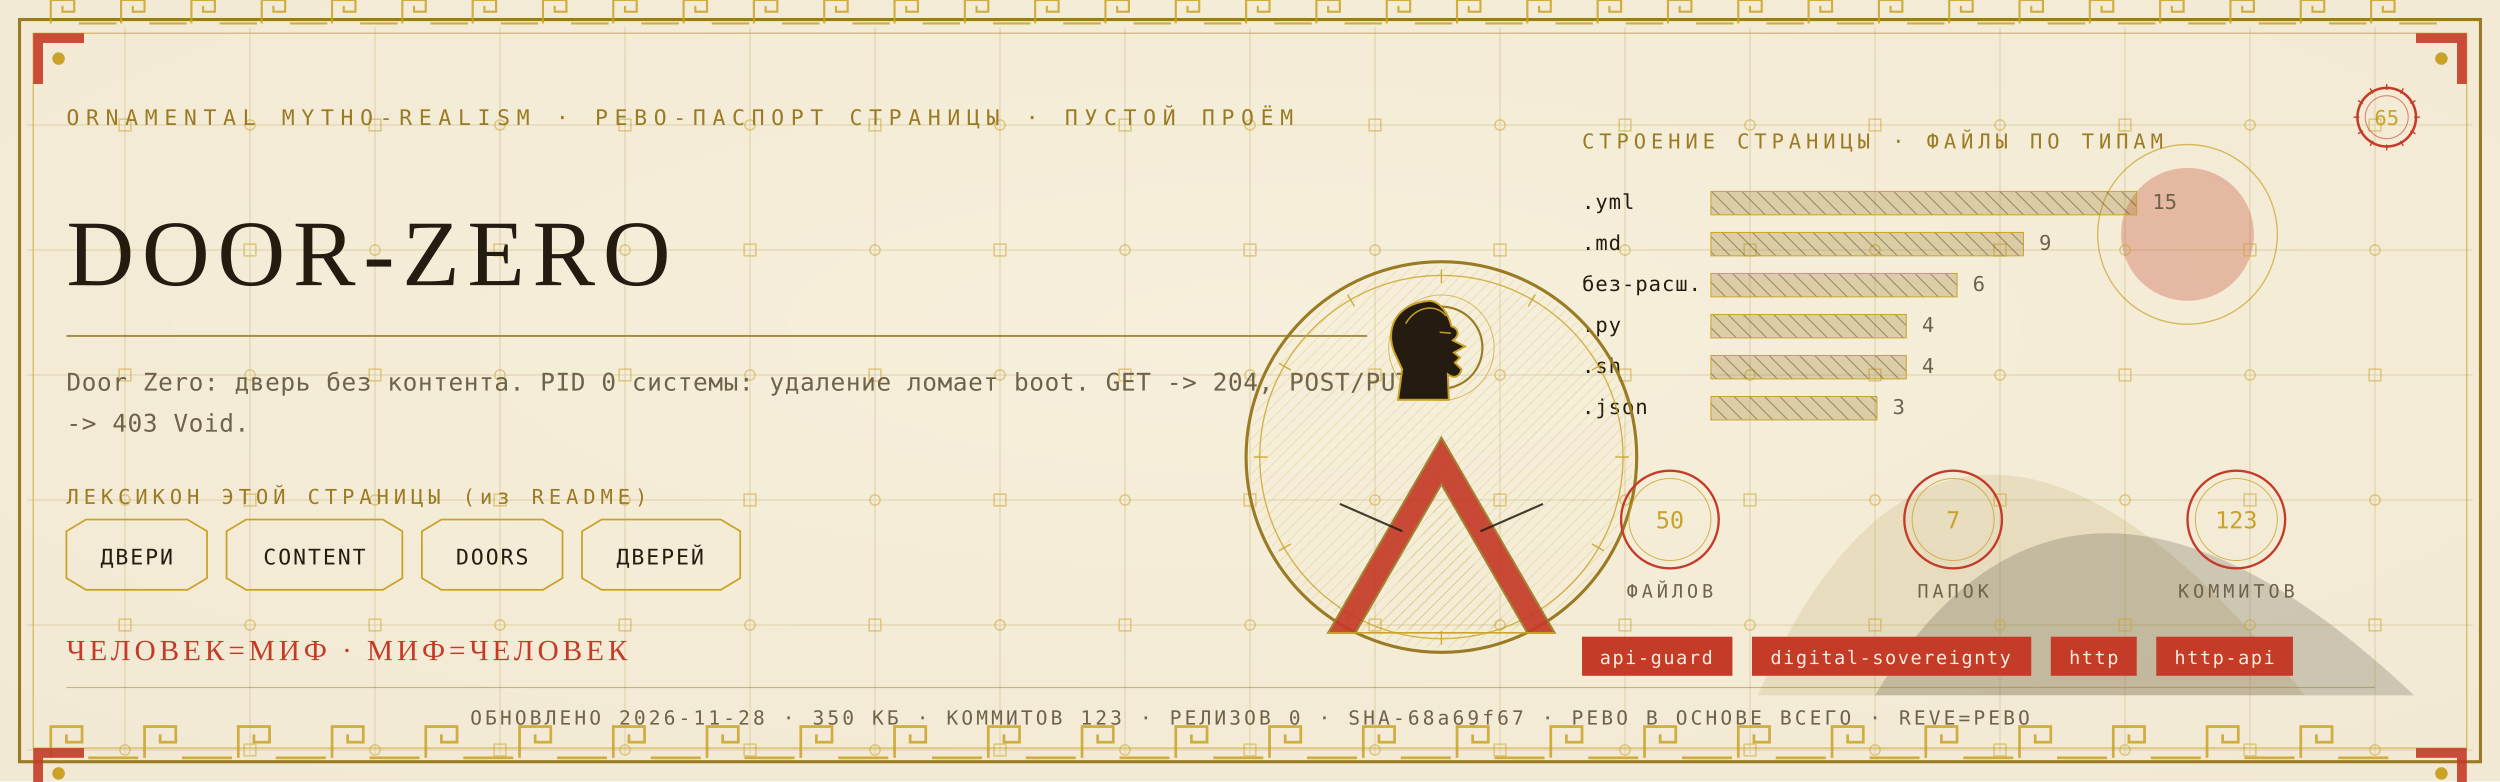
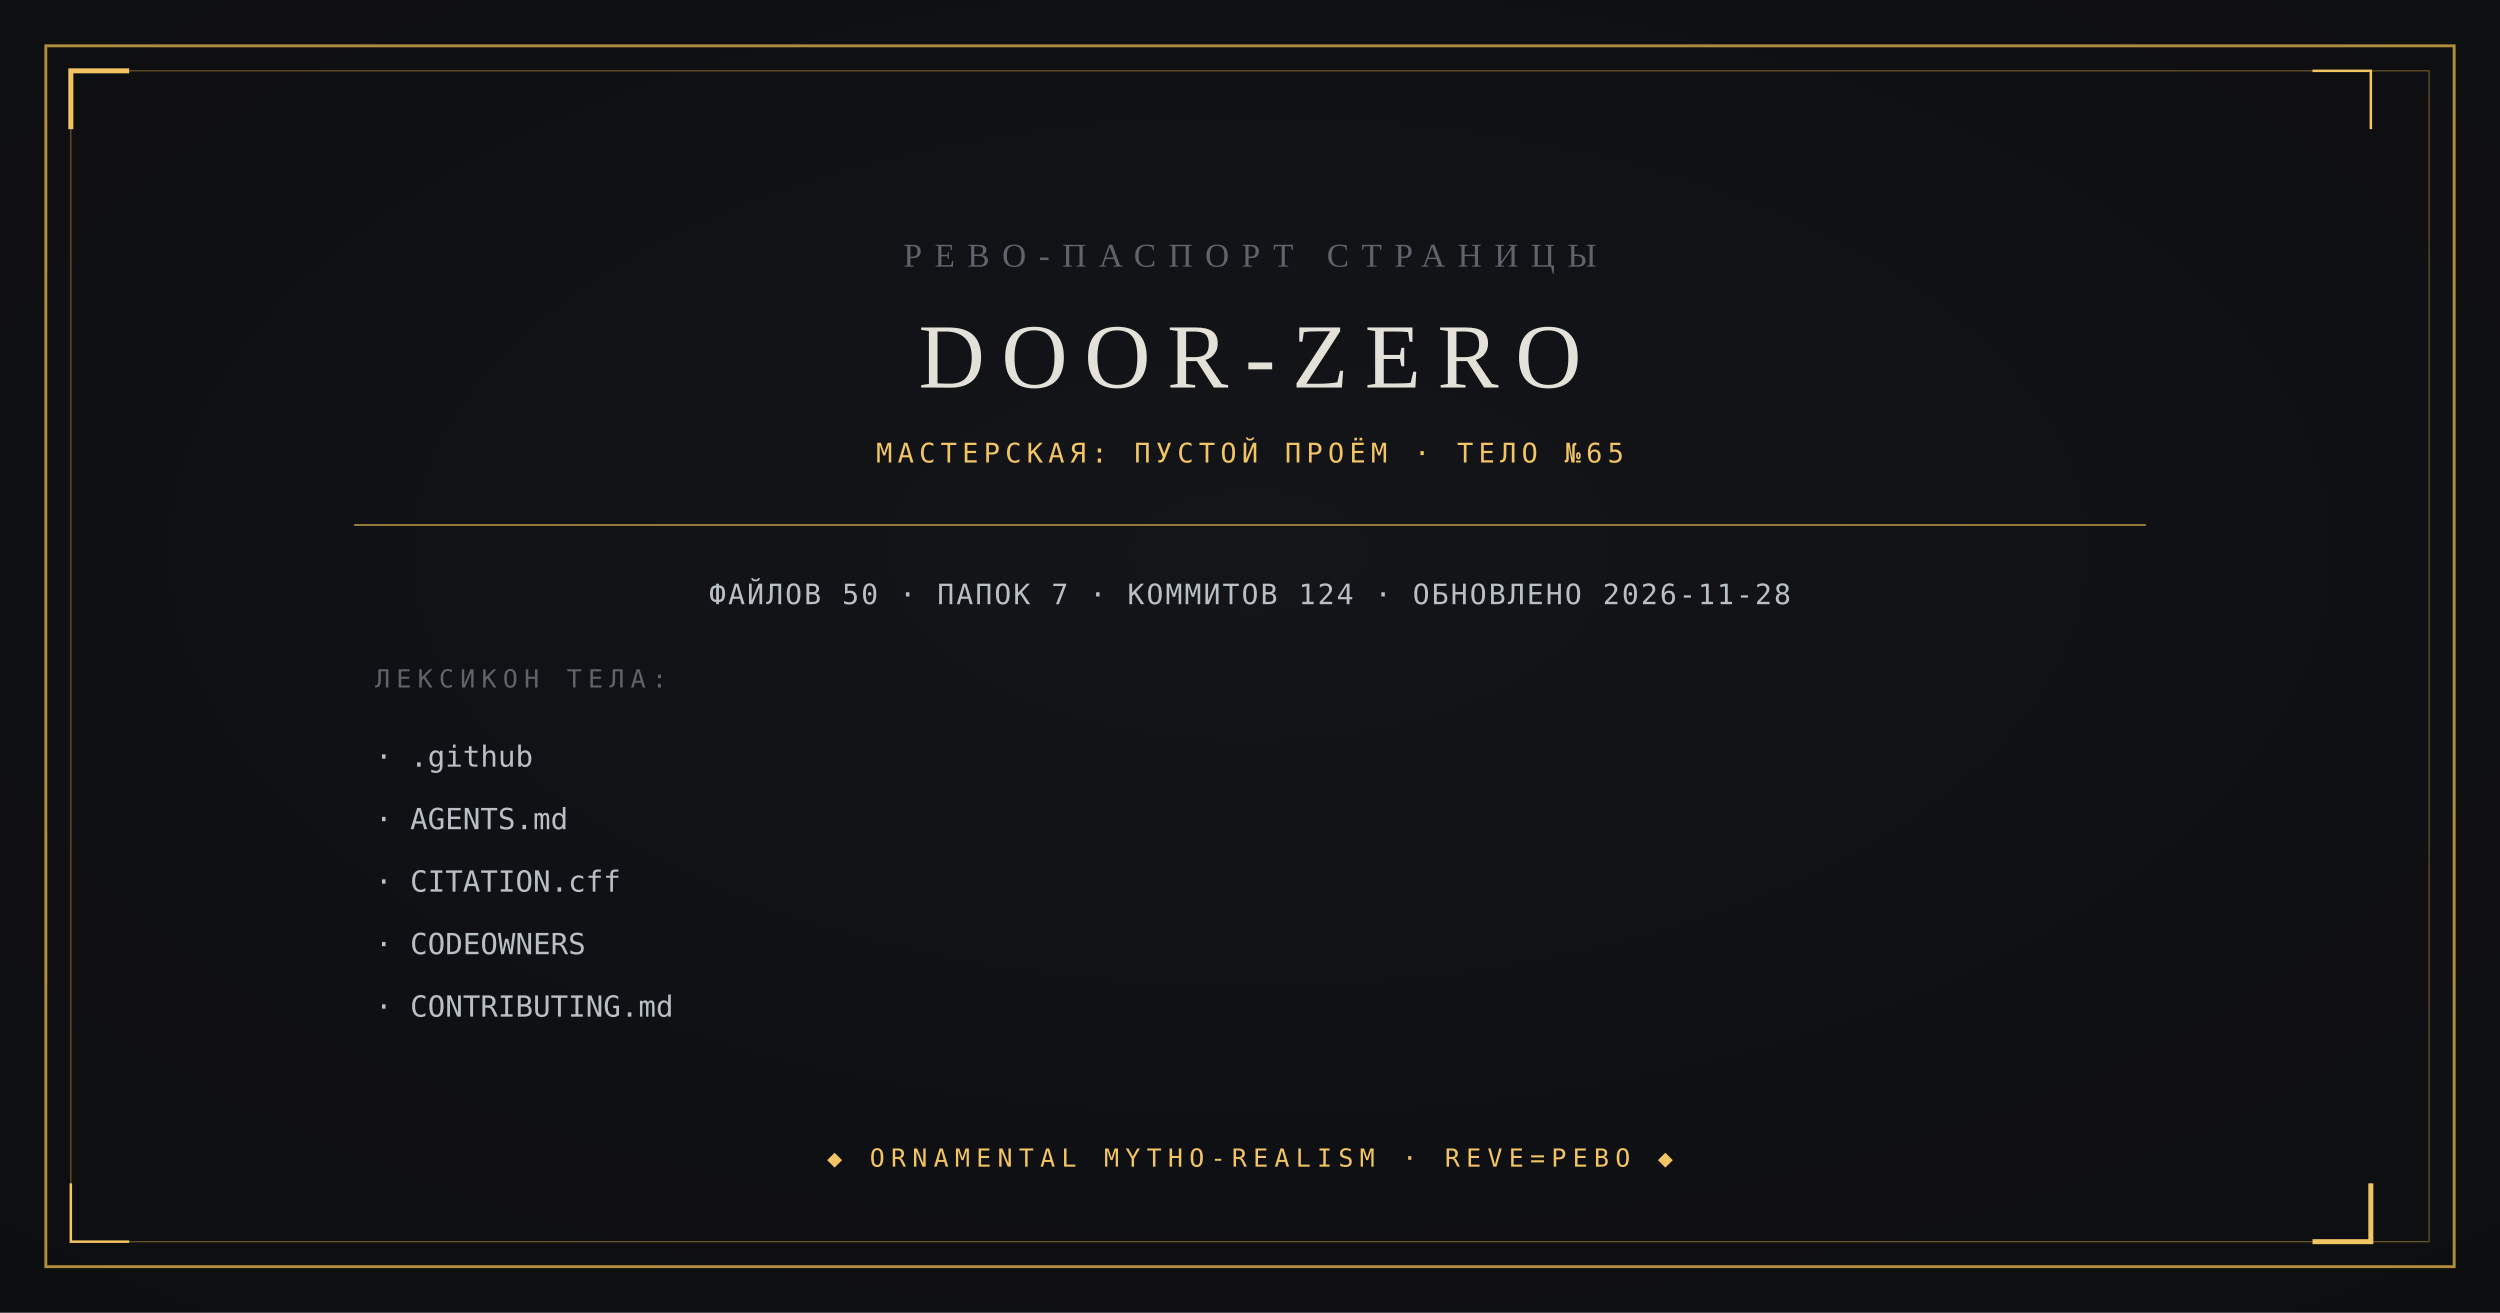
- <svg xmlns="http://www.w3.org/2000/svg" viewBox="0 0 1280 400" width="1280" height="400">
-   <defs>
-     <radialGradient id="rp65" cx="0.5" cy="0.42" r="1.1">
-       <stop offset="0" stop-color="#F6EFDC" />
-       <stop offset="1" stop-color="#EFE6CF" />
-     </radialGradient>
-     <pattern id="hatchm" width="4.2" height="4.2" patternUnits="userSpaceOnUse" patternTransform="rotate(45)">
-       <rect width="4.2" height="4.2" fill="none" />
-       <line x1="0" y1="0" x2="0" y2="4.2" stroke="#C9A227" stroke-width="0.5" />
-     </pattern>
-     <pattern id="hatchv" width="5.5" height="5.5" patternUnits="userSpaceOnUse" patternTransform="rotate(-45)">
-       <rect width="5.5" height="5.5" fill="none" />
-       <line x1="0" y1="0" x2="0" y2="5.5" stroke="#241C10" stroke-width="0.5" />
-     </pattern>
-   </defs>
-   <rect width="1280" height="400" fill="#EFE6CF" />
-   <rect width="1280" height="400" fill="url(#rp65)" opacity="0.94" />
-   <path d="M 900 356 Q 1000 130 1180 356 Z" fill="#9A7B23" opacity="0.14" />
-   <path d="M 960 356 Q 1060 190 1236 356 Z" fill="#241C10" opacity="0.18" />
-   <circle cx="1120" cy="120" r="34" fill="#C43B27" opacity="0.30" />
-   <circle cx="1120" cy="120" r="46" fill="none" stroke="#C9A227" stroke-width="0.7" opacity="0.7" />
-   <g stroke="#9A7B23" stroke-width="0.45" opacity="0.30">
-     <line x1="64" y1="14" x2="64" y2="386" />
-     <line x1="128" y1="14" x2="128" y2="386" />
-     <line x1="192" y1="14" x2="192" y2="386" />
-     <line x1="256" y1="14" x2="256" y2="386" />
-     <line x1="320" y1="14" x2="320" y2="386" />
-     <line x1="384" y1="14" x2="384" y2="386" />
-     <line x1="448" y1="14" x2="448" y2="386" />
-     <line x1="512" y1="14" x2="512" y2="386" />
-     <line x1="576" y1="14" x2="576" y2="386" />
-     <line x1="640" y1="14" x2="640" y2="386" />
-     <line x1="704" y1="14" x2="704" y2="386" />
-     <line x1="768" y1="14" x2="768" y2="386" />
-     <line x1="832" y1="14" x2="832" y2="386" />
-     <line x1="896" y1="14" x2="896" y2="386" />
-     <line x1="960" y1="14" x2="960" y2="386" />
-     <line x1="1024" y1="14" x2="1024" y2="386" />
-     <line x1="1088" y1="14" x2="1088" y2="386" />
-     <line x1="1152" y1="14" x2="1152" y2="386" />
-     <line x1="1216" y1="14" x2="1216" y2="386" />
-     <line x1="14" y1="64" x2="1266" y2="64" />
-     <line x1="14" y1="128" x2="1266" y2="128" />
-     <line x1="14" y1="192" x2="1266" y2="192" />
-     <line x1="14" y1="256" x2="1266" y2="256" />
-     <line x1="14" y1="320" x2="1266" y2="320" />
-     <line x1="14" y1="384" x2="1266" y2="384" />
-   </g>
-   <g fill="none" stroke="#C9A227" stroke-width="0.8" opacity="0.5">
-     <rect x="61" y="61" width="6" height="6" />
-     <circle cx="64" cy="128" r="2.6" />
-     <rect x="61" y="189" width="6" height="6" />
-     <circle cx="64" cy="256" r="2.6" />
-     <rect x="61" y="317" width="6" height="6" />
-     <circle cx="64" cy="384" r="2.6" />
-     <circle cx="128" cy="64" r="2.6" />
-     <rect x="125" y="125" width="6" height="6" />
-     <circle cx="128" cy="192" r="2.6" />
-     <rect x="125" y="253" width="6" height="6" />
-     <circle cx="128" cy="320" r="2.6" />
-     <rect x="125" y="381" width="6" height="6" />
-     <rect x="189" y="61" width="6" height="6" />
-     <circle cx="192" cy="128" r="2.6" />
-     <rect x="189" y="189" width="6" height="6" />
-     <circle cx="192" cy="256" r="2.6" />
-     <rect x="189" y="317" width="6" height="6" />
-     <circle cx="192" cy="384" r="2.6" />
-     <circle cx="256" cy="64" r="2.6" />
-     <rect x="253" y="125" width="6" height="6" />
-     <circle cx="256" cy="192" r="2.6" />
-     <rect x="253" y="253" width="6" height="6" />
-     <circle cx="256" cy="320" r="2.6" />
-     <rect x="253" y="381" width="6" height="6" />
-     <rect x="317" y="61" width="6" height="6" />
-     <circle cx="320" cy="128" r="2.6" />
-     <rect x="317" y="189" width="6" height="6" />
-     <circle cx="320" cy="256" r="2.6" />
-     <rect x="317" y="317" width="6" height="6" />
-     <circle cx="320" cy="384" r="2.6" />
-     <circle cx="384" cy="64" r="2.6" />
-     <rect x="381" y="125" width="6" height="6" />
-     <circle cx="384" cy="192" r="2.6" />
-     <rect x="381" y="253" width="6" height="6" />
-     <circle cx="384" cy="320" r="2.6" />
-     <rect x="381" y="381" width="6" height="6" />
-     <rect x="445" y="61" width="6" height="6" />
-     <circle cx="448" cy="128" r="2.6" />
-     <rect x="445" y="189" width="6" height="6" />
-     <circle cx="448" cy="256" r="2.6" />
-     <rect x="445" y="317" width="6" height="6" />
-     <circle cx="448" cy="384" r="2.6" />
-     <circle cx="512" cy="64" r="2.6" />
-     <rect x="509" y="125" width="6" height="6" />
-     <circle cx="512" cy="192" r="2.6" />
-     <rect x="509" y="253" width="6" height="6" />
-     <circle cx="512" cy="320" r="2.6" />
-     <rect x="509" y="381" width="6" height="6" />
-     <rect x="573" y="61" width="6" height="6" />
-     <circle cx="576" cy="128" r="2.6" />
-     <rect x="573" y="189" width="6" height="6" />
-     <circle cx="576" cy="256" r="2.6" />
-     <rect x="573" y="317" width="6" height="6" />
-     <circle cx="576" cy="384" r="2.6" />
-     <circle cx="640" cy="64" r="2.6" />
-     <rect x="637" y="125" width="6" height="6" />
-     <circle cx="640" cy="192" r="2.6" />
-     <rect x="637" y="253" width="6" height="6" />
-     <circle cx="640" cy="320" r="2.6" />
-     <rect x="637" y="381" width="6" height="6" />
-     <rect x="701" y="61" width="6" height="6" />
-     <circle cx="704" cy="128" r="2.6" />
-     <rect x="701" y="189" width="6" height="6" />
-     <circle cx="704" cy="256" r="2.6" />
-     <rect x="701" y="317" width="6" height="6" />
-     <circle cx="704" cy="384" r="2.6" />
-     <circle cx="768" cy="64" r="2.6" />
-     <rect x="765" y="125" width="6" height="6" />
-     <circle cx="768" cy="192" r="2.6" />
-     <rect x="765" y="253" width="6" height="6" />
-     <circle cx="768" cy="320" r="2.6" />
-     <rect x="765" y="381" width="6" height="6" />
-     <rect x="829" y="61" width="6" height="6" />
-     <circle cx="832" cy="128" r="2.6" />
-     <rect x="829" y="189" width="6" height="6" />
-     <circle cx="832" cy="256" r="2.6" />
-     <rect x="829" y="317" width="6" height="6" />
-     <circle cx="832" cy="384" r="2.6" />
-     <circle cx="896" cy="64" r="2.6" />
-     <rect x="893" y="125" width="6" height="6" />
-     <circle cx="896" cy="192" r="2.6" />
-     <rect x="893" y="253" width="6" height="6" />
-     <circle cx="896" cy="320" r="2.6" />
-     <rect x="893" y="381" width="6" height="6" />
-     <rect x="957" y="61" width="6" height="6" />
-     <circle cx="960" cy="128" r="2.6" />
-     <rect x="957" y="189" width="6" height="6" />
-     <circle cx="960" cy="256" r="2.6" />
-     <rect x="957" y="317" width="6" height="6" />
-     <circle cx="960" cy="384" r="2.6" />
-     <circle cx="1024" cy="64" r="2.6" />
-     <rect x="1021" y="125" width="6" height="6" />
-     <circle cx="1024" cy="192" r="2.6" />
-     <rect x="1021" y="253" width="6" height="6" />
-     <circle cx="1024" cy="320" r="2.6" />
-     <rect x="1021" y="381" width="6" height="6" />
-     <rect x="1085" y="61" width="6" height="6" />
-     <circle cx="1088" cy="128" r="2.6" />
-     <rect x="1085" y="189" width="6" height="6" />
-     <circle cx="1088" cy="256" r="2.6" />
-     <rect x="1085" y="317" width="6" height="6" />
-     <circle cx="1088" cy="384" r="2.6" />
-     <circle cx="1152" cy="64" r="2.6" />
-     <rect x="1149" y="125" width="6" height="6" />
-     <circle cx="1152" cy="192" r="2.6" />
-     <rect x="1149" y="253" width="6" height="6" />
-     <circle cx="1152" cy="320" r="2.6" />
-     <rect x="1149" y="381" width="6" height="6" />
-     <rect x="1213" y="61" width="6" height="6" />
-     <circle cx="1216" cy="128" r="2.6" />
-     <rect x="1213" y="189" width="6" height="6" />
-     <circle cx="1216" cy="256" r="2.6" />
-     <rect x="1213" y="317" width="6" height="6" />
-     <circle cx="1216" cy="384" r="2.6" />
-   </g>
-   <rect x="10" y="10" width="1260" height="380" fill="none" stroke="#9A7B23" stroke-width="1.6" />
-   <rect x="17" y="17" width="1246" height="366" fill="none" stroke="#C9A227" stroke-width="0.6" opacity="0.75" />
-   <g fill="none" stroke="#C9A227" stroke-width="1.4" opacity="0.85">
-     <path d="M 26 388 L 26 372 L 42 372 L 42 380.0 L 34.0 380.0 L 34.0 376.0" />
-     <line x1="45.2" y1="388" x2="70.8" y2="388" />
-     <path d="M 74 388 L 74 372 L 90 372 L 90 380.0 L 82.0 380.0 L 82.0 376.0" />
-     <line x1="93.2" y1="388" x2="118.8" y2="388" />
-     <path d="M 122 388 L 122 372 L 138 372 L 138 380.0 L 130.0 380.0 L 130.0 376.0" />
-     <line x1="141.2" y1="388" x2="166.8" y2="388" />
-     <path d="M 170 388 L 170 372 L 186 372 L 186 380.0 L 178.0 380.0 L 178.0 376.0" />
-     <line x1="189.2" y1="388" x2="214.8" y2="388" />
-     <path d="M 218 388 L 218 372 L 234 372 L 234 380.0 L 226.0 380.0 L 226.0 376.0" />
-     <line x1="237.2" y1="388" x2="262.8" y2="388" />
-     <path d="M 266 388 L 266 372 L 282 372 L 282 380.0 L 274.0 380.0 L 274.0 376.0" />
-     <line x1="285.2" y1="388" x2="310.8" y2="388" />
-     <path d="M 314 388 L 314 372 L 330 372 L 330 380.0 L 322.0 380.0 L 322.0 376.0" />
-     <line x1="333.2" y1="388" x2="358.8" y2="388" />
-     <path d="M 362 388 L 362 372 L 378 372 L 378 380.0 L 370.0 380.0 L 370.0 376.0" />
-     <line x1="381.2" y1="388" x2="406.8" y2="388" />
-     <path d="M 410 388 L 410 372 L 426 372 L 426 380.0 L 418.0 380.0 L 418.0 376.0" />
-     <line x1="429.2" y1="388" x2="454.8" y2="388" />
-     <path d="M 458 388 L 458 372 L 474 372 L 474 380.0 L 466.0 380.0 L 466.0 376.0" />
-     <line x1="477.2" y1="388" x2="502.8" y2="388" />
-     <path d="M 506 388 L 506 372 L 522 372 L 522 380.0 L 514.0 380.0 L 514.0 376.0" />
-     <line x1="525.2" y1="388" x2="550.8" y2="388" />
-     <path d="M 554 388 L 554 372 L 570 372 L 570 380.0 L 562.0 380.0 L 562.0 376.0" />
-     <line x1="573.2" y1="388" x2="598.8" y2="388" />
-     <path d="M 602 388 L 602 372 L 618 372 L 618 380.0 L 610.0 380.0 L 610.0 376.0" />
-     <line x1="621.2" y1="388" x2="646.8" y2="388" />
-     <path d="M 650 388 L 650 372 L 666 372 L 666 380.0 L 658.0 380.0 L 658.0 376.0" />
-     <line x1="669.2" y1="388" x2="694.8" y2="388" />
-     <path d="M 698 388 L 698 372 L 714 372 L 714 380.0 L 706.0 380.0 L 706.0 376.0" />
-     <line x1="717.2" y1="388" x2="742.8" y2="388" />
-     <path d="M 746 388 L 746 372 L 762 372 L 762 380.0 L 754.0 380.0 L 754.0 376.0" />
-     <line x1="765.2" y1="388" x2="790.8" y2="388" />
-     <path d="M 794 388 L 794 372 L 810 372 L 810 380.0 L 802.0 380.0 L 802.0 376.0" />
-     <line x1="813.2" y1="388" x2="838.8" y2="388" />
-     <path d="M 842 388 L 842 372 L 858 372 L 858 380.0 L 850.0 380.0 L 850.0 376.0" />
-     <line x1="861.2" y1="388" x2="886.8" y2="388" />
-     <path d="M 890 388 L 890 372 L 906 372 L 906 380.0 L 898.0 380.0 L 898.0 376.0" />
-     <line x1="909.2" y1="388" x2="934.8" y2="388" />
-     <path d="M 938 388 L 938 372 L 954 372 L 954 380.0 L 946.0 380.0 L 946.0 376.0" />
-     <line x1="957.2" y1="388" x2="982.8" y2="388" />
-     <path d="M 986 388 L 986 372 L 1002 372 L 1002 380.0 L 994.0 380.0 L 994.0 376.0" />
-     <line x1="1005.2" y1="388" x2="1030.8" y2="388" />
-     <path d="M 1034 388 L 1034 372 L 1050 372 L 1050 380.0 L 1042.0 380.0 L 1042.0 376.0" />
-     <line x1="1053.2" y1="388" x2="1078.8" y2="388" />
-     <path d="M 1082 388 L 1082 372 L 1098 372 L 1098 380.0 L 1090.0 380.0 L 1090.0 376.0" />
-     <line x1="1101.2" y1="388" x2="1126.8" y2="388" />
-     <path d="M 1130 388 L 1130 372 L 1146 372 L 1146 380.0 L 1138.0 380.0 L 1138.0 376.0" />
-     <line x1="1149.2" y1="388" x2="1174.8" y2="388" />
-     <path d="M 1178 388 L 1178 372 L 1194 372 L 1194 380.0 L 1186.0 380.0 L 1186.0 376.0" />
-     <line x1="1197.2" y1="388" x2="1222.8" y2="388" />
-   </g>
-   <g fill="none" stroke="#C9A227" stroke-width="1.1" opacity="0.85">
-     <path d="M 26 12 L 26 0 L 38 0 L 38 6.0 L 32.0 6.0 L 32.0 3.0" />
-     <line x1="40.4" y1="12" x2="59.6" y2="12" />
-     <path d="M 62 12 L 62 0 L 74 0 L 74 6.0 L 68.0 6.0 L 68.0 3.0" />
-     <line x1="76.4" y1="12" x2="95.6" y2="12" />
-     <path d="M 98 12 L 98 0 L 110 0 L 110 6.0 L 104.0 6.0 L 104.0 3.0" />
-     <line x1="112.4" y1="12" x2="131.6" y2="12" />
-     <path d="M 134 12 L 134 0 L 146 0 L 146 6.0 L 140.0 6.0 L 140.0 3.0" />
-     <line x1="148.4" y1="12" x2="167.6" y2="12" />
-     <path d="M 170 12 L 170 0 L 182 0 L 182 6.0 L 176.0 6.0 L 176.0 3.0" />
-     <line x1="184.4" y1="12" x2="203.6" y2="12" />
-     <path d="M 206 12 L 206 0 L 218 0 L 218 6.0 L 212.0 6.0 L 212.0 3.0" />
-     <line x1="220.4" y1="12" x2="239.6" y2="12" />
-     <path d="M 242 12 L 242 0 L 254 0 L 254 6.0 L 248.0 6.0 L 248.0 3.0" />
-     <line x1="256.4" y1="12" x2="275.6" y2="12" />
-     <path d="M 278 12 L 278 0 L 290 0 L 290 6.0 L 284.0 6.0 L 284.0 3.0" />
-     <line x1="292.4" y1="12" x2="311.6" y2="12" />
-     <path d="M 314 12 L 314 0 L 326 0 L 326 6.0 L 320.0 6.0 L 320.0 3.0" />
-     <line x1="328.4" y1="12" x2="347.6" y2="12" />
-     <path d="M 350 12 L 350 0 L 362 0 L 362 6.0 L 356.0 6.0 L 356.0 3.0" />
-     <line x1="364.4" y1="12" x2="383.6" y2="12" />
-     <path d="M 386 12 L 386 0 L 398 0 L 398 6.0 L 392.0 6.0 L 392.0 3.0" />
-     <line x1="400.4" y1="12" x2="419.6" y2="12" />
-     <path d="M 422 12 L 422 0 L 434 0 L 434 6.0 L 428.0 6.0 L 428.0 3.0" />
-     <line x1="436.4" y1="12" x2="455.6" y2="12" />
-     <path d="M 458 12 L 458 0 L 470 0 L 470 6.0 L 464.0 6.0 L 464.0 3.0" />
-     <line x1="472.4" y1="12" x2="491.6" y2="12" />
-     <path d="M 494 12 L 494 0 L 506 0 L 506 6.0 L 500.0 6.0 L 500.0 3.0" />
-     <line x1="508.4" y1="12" x2="527.6" y2="12" />
-     <path d="M 530 12 L 530 0 L 542 0 L 542 6.0 L 536.0 6.0 L 536.0 3.0" />
-     <line x1="544.4" y1="12" x2="563.6" y2="12" />
-     <path d="M 566 12 L 566 0 L 578 0 L 578 6.0 L 572.0 6.0 L 572.0 3.0" />
-     <line x1="580.4" y1="12" x2="599.6" y2="12" />
-     <path d="M 602 12 L 602 0 L 614 0 L 614 6.0 L 608.0 6.0 L 608.0 3.0" />
-     <line x1="616.4" y1="12" x2="635.6" y2="12" />
-     <path d="M 638 12 L 638 0 L 650 0 L 650 6.0 L 644.0 6.0 L 644.0 3.0" />
-     <line x1="652.4" y1="12" x2="671.6" y2="12" />
-     <path d="M 674 12 L 674 0 L 686 0 L 686 6.0 L 680.0 6.0 L 680.0 3.0" />
-     <line x1="688.4" y1="12" x2="707.6" y2="12" />
-     <path d="M 710 12 L 710 0 L 722 0 L 722 6.0 L 716.0 6.0 L 716.0 3.0" />
-     <line x1="724.4" y1="12" x2="743.6" y2="12" />
-     <path d="M 746 12 L 746 0 L 758 0 L 758 6.0 L 752.0 6.0 L 752.0 3.0" />
-     <line x1="760.4" y1="12" x2="779.6" y2="12" />
-     <path d="M 782 12 L 782 0 L 794 0 L 794 6.0 L 788.0 6.0 L 788.0 3.0" />
-     <line x1="796.4" y1="12" x2="815.6" y2="12" />
-     <path d="M 818 12 L 818 0 L 830 0 L 830 6.0 L 824.0 6.0 L 824.0 3.0" />
-     <line x1="832.4" y1="12" x2="851.6" y2="12" />
-     <path d="M 854 12 L 854 0 L 866 0 L 866 6.0 L 860.0 6.0 L 860.0 3.0" />
-     <line x1="868.4" y1="12" x2="887.6" y2="12" />
-     <path d="M 890 12 L 890 0 L 902 0 L 902 6.0 L 896.0 6.0 L 896.0 3.0" />
-     <line x1="904.4" y1="12" x2="923.6" y2="12" />
-     <path d="M 926 12 L 926 0 L 938 0 L 938 6.0 L 932.0 6.0 L 932.0 3.0" />
-     <line x1="940.4" y1="12" x2="959.6" y2="12" />
-     <path d="M 962 12 L 962 0 L 974 0 L 974 6.0 L 968.0 6.0 L 968.0 3.0" />
-     <line x1="976.4" y1="12" x2="995.6" y2="12" />
-     <path d="M 998 12 L 998 0 L 1010 0 L 1010 6.0 L 1004.0 6.0 L 1004.0 3.0" />
-     <line x1="1012.4" y1="12" x2="1031.6" y2="12" />
-     <path d="M 1034 12 L 1034 0 L 1046 0 L 1046 6.0 L 1040.0 6.0 L 1040.0 3.0" />
-     <line x1="1048.4" y1="12" x2="1067.6" y2="12" />
-     <path d="M 1070 12 L 1070 0 L 1082 0 L 1082 6.0 L 1076.0 6.0 L 1076.0 3.0" />
-     <line x1="1084.4" y1="12" x2="1103.6" y2="12" />
-     <path d="M 1106 12 L 1106 0 L 1118 0 L 1118 6.0 L 1112.0 6.0 L 1112.0 3.0" />
-     <line x1="1120.4" y1="12" x2="1139.6" y2="12" />
-     <path d="M 1142 12 L 1142 0 L 1154 0 L 1154 6.0 L 1148.0 6.0 L 1148.0 3.0" />
-     <line x1="1156.4" y1="12" x2="1175.6" y2="12" />
-     <path d="M 1178 12 L 1178 0 L 1190 0 L 1190 6.0 L 1184.0 6.0 L 1184.0 3.0" />
-     <line x1="1192.4" y1="12" x2="1211.6" y2="12" />
-     <path d="M 1214 12 L 1214 0 L 1226 0 L 1226 6.0 L 1220.0 6.0 L 1220.0 3.0" />
-     <line x1="1228.4" y1="12" x2="1247.6" y2="12" />
-   </g>
-   <g transform="translate(17,17) scale(1,1)">
-     <path d="M 0 0 L 26 0 L 26 5 L 5 5 L 5 26 L 0 26 Z" fill="#C43B27" opacity="0.9" />
-     <circle cx="13" cy="13" r="3.2" fill="#C9A227" />
-   </g>
-   <g transform="translate(1263,17) scale(-1,1)">
-     <path d="M 0 0 L 26 0 L 26 5 L 5 5 L 5 26 L 0 26 Z" fill="#C43B27" opacity="0.9" />
-     <circle cx="13" cy="13" r="3.2" fill="#C9A227" />
-   </g>
-   <g transform="translate(17,383) scale(1,1)">
-     <path d="M 0 0 L 26 0 L 26 5 L 5 5 L 5 26 L 0 26 Z" fill="#C43B27" opacity="0.9" />
-     <circle cx="13" cy="13" r="3.2" fill="#C9A227" />
-   </g>
-   <g transform="translate(1263,383) scale(-1,1)">
-     <path d="M 0 0 L 26 0 L 26 5 L 5 5 L 5 26 L 0 26 Z" fill="#C43B27" opacity="0.9" />
-     <circle cx="13" cy="13" r="3.2" fill="#C9A227" />
-   </g>
-   <text x="34" y="64" font-family="'Cascadia Mono', ui-monospace, Consolas, monospace" font-size="11" fill="#9A7B23" letter-spacing="3.4">ORNAMENTAL MYTHO-REALISM · РЕВО-ПАСПОРТ СТРАНИЦЫ · ПУСТОЙ ПРОЁМ</text>
-   <g transform="translate(1222,60)">
-     <circle r="15" fill="none" stroke="#C43B27" stroke-width="1.3" />
-     <circle r="11" fill="none" stroke="#C43B27" stroke-width="0.55" opacity="0.6" />
-     <text y="4" text-anchor="middle" font-family="'Cascadia Mono', ui-monospace, Consolas, monospace" font-size="10.5" fill="#C9A227">65</text>
-     <g stroke="#C43B27" stroke-width="0.7">
-       <line x1="0" y1="-17" x2="0" y2="-14" transform="rotate(0)" />
-       <line x1="0" y1="-17" x2="0" y2="-14" transform="rotate(30)" />
-       <line x1="0" y1="-17" x2="0" y2="-14" transform="rotate(60)" />
-       <line x1="0" y1="-17" x2="0" y2="-14" transform="rotate(90)" />
-       <line x1="0" y1="-17" x2="0" y2="-14" transform="rotate(120)" />
-       <line x1="0" y1="-17" x2="0" y2="-14" transform="rotate(150)" />
-       <line x1="0" y1="-17" x2="0" y2="-14" transform="rotate(180)" />
-       <line x1="0" y1="-17" x2="0" y2="-14" transform="rotate(210)" />
-       <line x1="0" y1="-17" x2="0" y2="-14" transform="rotate(240)" />
-       <line x1="0" y1="-17" x2="0" y2="-14" transform="rotate(270)" />
-       <line x1="0" y1="-17" x2="0" y2="-14" transform="rotate(300)" />
-       <line x1="0" y1="-17" x2="0" y2="-14" transform="rotate(330)" />
-     </g>
-   </g>
-   <text x="34" y="146" font-family="Georgia, 'Times New Roman', serif" font-size="48.0" fill="#241C10" letter-spacing="4">DOOR-ZERO</text>
-   <line x1="34" y1="172" x2="700" y2="172" stroke="#9A7B23" stroke-width="1" opacity="0.85" />
-   <text x="34" y="200" font-family="'Cascadia Mono', ui-monospace, Consolas, monospace" font-size="12.5" fill="#6E6249" letter-spacing="0.3">Door Zero: дверь без контента. PID 0 системы: удаление ломает boot. GET -&gt; 204, POST/PUT</text>
-   <text x="34" y="221" font-family="'Cascadia Mono', ui-monospace, Consolas, monospace" font-size="12.5" fill="#6E6249" letter-spacing="0.3">-&gt; 403 Void.</text>
-   <text x="34" y="258" font-family="'Cascadia Mono', ui-monospace, Consolas, monospace" font-size="10.5" fill="#9A7B23" letter-spacing="2.5">ЛЕКСИКОН ЭТОЙ СТРАНИЦЫ (из README)</text>
-   <path d="M 34 272 L 44 266 L 96 266 L 106 272 L 106 296 L 96 302 L 44 302 L 34 296 Z" fill="none" stroke="#C9A227" stroke-width="0.9" />
-   <text x="70" y="289" text-anchor="middle" font-family="'Cascadia Mono', ui-monospace, Consolas, monospace" font-size="11" fill="#241C10" letter-spacing="1">ДВЕРИ</text>
-   <path d="M 116 272 L 126 266 L 196 266 L 206 272 L 206 296 L 196 302 L 126 302 L 116 296 Z" fill="none" stroke="#C9A227" stroke-width="0.9" />
-   <text x="161" y="289" text-anchor="middle" font-family="'Cascadia Mono', ui-monospace, Consolas, monospace" font-size="11" fill="#241C10" letter-spacing="1">CONTENT</text>
-   <path d="M 216 272 L 226 266 L 278 266 L 288 272 L 288 296 L 278 302 L 226 302 L 216 296 Z" fill="none" stroke="#C9A227" stroke-width="0.9" />
-   <text x="252" y="289" text-anchor="middle" font-family="'Cascadia Mono', ui-monospace, Consolas, monospace" font-size="11" fill="#241C10" letter-spacing="1">DOORS</text>
-   <path d="M 298 272 L 308 266 L 369 266 L 379 272 L 379 296 L 369 302 L 308 302 L 298 296 Z" fill="none" stroke="#C9A227" stroke-width="0.9" />
-   <text x="338" y="289" text-anchor="middle" font-family="'Cascadia Mono', ui-monospace, Consolas, monospace" font-size="11" fill="#241C10" letter-spacing="1">ДВЕРЕЙ</text>
-   <text x="810" y="76" font-family="'Cascadia Mono', ui-monospace, Consolas, monospace" font-size="10.5" fill="#9A7B23" letter-spacing="2.5">СТРОЕНИЕ СТРАНИЦЫ · ФАЙЛЫ ПО ТИПАМ</text>
-   <text x="810" y="107" font-family="'Cascadia Mono', ui-monospace, Consolas, monospace" font-size="10.5" fill="#241C10" letter-spacing="0.5">.yml</text>
-   <rect x="876" y="98" width="218" height="12" fill="url(#hatchv)" opacity="0.9" />
-   <rect x="876" y="98" width="218" height="12" fill="#9A7B23" opacity="0.28" />
-   <rect x="876" y="98" width="218" height="12" fill="none" stroke="#C9A227" stroke-width="0.5" />
-   <text x="1102" y="107" font-family="'Cascadia Mono', ui-monospace, Consolas, monospace" font-size="10.5" fill="#6E6249">15</text>
-   <text x="810" y="128" font-family="'Cascadia Mono', ui-monospace, Consolas, monospace" font-size="10.5" fill="#241C10" letter-spacing="0.5">.md</text>
-   <rect x="876" y="119" width="160" height="12" fill="url(#hatchv)" opacity="0.9" />
-   <rect x="876" y="119" width="160" height="12" fill="#9A7B23" opacity="0.28" />
-   <rect x="876" y="119" width="160" height="12" fill="none" stroke="#C9A227" stroke-width="0.5" />
-   <text x="1044" y="128" font-family="'Cascadia Mono', ui-monospace, Consolas, monospace" font-size="10.5" fill="#6E6249">9</text>
-   <text x="810" y="149" font-family="'Cascadia Mono', ui-monospace, Consolas, monospace" font-size="10.5" fill="#241C10" letter-spacing="0.5">без-расш.</text>
-   <rect x="876" y="140" width="126" height="12" fill="url(#hatchv)" opacity="0.9" />
-   <rect x="876" y="140" width="126" height="12" fill="#9A7B23" opacity="0.28" />
-   <rect x="876" y="140" width="126" height="12" fill="none" stroke="#C9A227" stroke-width="0.5" />
-   <text x="1010" y="149" font-family="'Cascadia Mono', ui-monospace, Consolas, monospace" font-size="10.5" fill="#6E6249">6</text>
-   <text x="810" y="170" font-family="'Cascadia Mono', ui-monospace, Consolas, monospace" font-size="10.5" fill="#241C10" letter-spacing="0.5">.py</text>
-   <rect x="876" y="161" width="100" height="12" fill="url(#hatchv)" opacity="0.9" />
-   <rect x="876" y="161" width="100" height="12" fill="#9A7B23" opacity="0.28" />
-   <rect x="876" y="161" width="100" height="12" fill="none" stroke="#C9A227" stroke-width="0.5" />
-   <text x="984" y="170" font-family="'Cascadia Mono', ui-monospace, Consolas, monospace" font-size="10.5" fill="#6E6249">4</text>
-   <text x="810" y="191" font-family="'Cascadia Mono', ui-monospace, Consolas, monospace" font-size="10.5" fill="#241C10" letter-spacing="0.5">.sh</text>
-   <rect x="876" y="182" width="100" height="12" fill="url(#hatchv)" opacity="0.9" />
-   <rect x="876" y="182" width="100" height="12" fill="#9A7B23" opacity="0.28" />
-   <rect x="876" y="182" width="100" height="12" fill="none" stroke="#C9A227" stroke-width="0.5" />
-   <text x="984" y="191" font-family="'Cascadia Mono', ui-monospace, Consolas, monospace" font-size="10.5" fill="#6E6249">4</text>
-   <text x="810" y="212" font-family="'Cascadia Mono', ui-monospace, Consolas, monospace" font-size="10.5" fill="#241C10" letter-spacing="0.5">.json</text>
-   <rect x="876" y="203" width="85" height="12" fill="url(#hatchv)" opacity="0.9" />
-   <rect x="876" y="203" width="85" height="12" fill="#9A7B23" opacity="0.28" />
-   <rect x="876" y="203" width="85" height="12" fill="none" stroke="#C9A227" stroke-width="0.5" />
-   <text x="969" y="212" font-family="'Cascadia Mono', ui-monospace, Consolas, monospace" font-size="10.5" fill="#6E6249">3</text>
-   <g transform="translate(738,234)">
-     <circle r="100" fill="none" stroke="#9A7B23" stroke-width="1.6" />
-     <circle r="93" fill="none" stroke="#C9A227" stroke-width="0.7" opacity="0.8" />
-     <circle r="98" fill="url(#hatchm)" opacity="0.4" />
-     <g stroke="#C9A227" stroke-width="0.7" opacity="0.9">
-       <line x1="0" y1="-96" x2="0" y2="-89" transform="rotate(0)" />
-       <line x1="0" y1="-96" x2="0" y2="-89" transform="rotate(30)" />
-       <line x1="0" y1="-96" x2="0" y2="-89" transform="rotate(60)" />
-       <line x1="0" y1="-96" x2="0" y2="-89" transform="rotate(90)" />
-       <line x1="0" y1="-96" x2="0" y2="-89" transform="rotate(120)" />
-       <line x1="0" y1="-96" x2="0" y2="-89" transform="rotate(150)" />
-       <line x1="0" y1="-96" x2="0" y2="-89" transform="rotate(180)" />
-       <line x1="0" y1="-96" x2="0" y2="-89" transform="rotate(210)" />
-       <line x1="0" y1="-96" x2="0" y2="-89" transform="rotate(240)" />
-       <line x1="0" y1="-96" x2="0" y2="-89" transform="rotate(270)" />
-       <line x1="0" y1="-96" x2="0" y2="-89" transform="rotate(300)" />
-       <line x1="0" y1="-96" x2="0" y2="-89" transform="rotate(330)" />
-     </g>
-     <circle cy="-56" r="21" fill="none" stroke="#9A7B23" stroke-width="1.1" />
-     <circle cy="-56" r="27" fill="none" stroke="#C9A227" stroke-width="0.5" opacity="0.7" />
-     <path d="M -6.0 -80.0 C -23.5 -78.7 -28.7 -65.7 -24.3 -54.0 L -20.1 -44.9 L -22.2 -29.3 L 3.8 -29.3 L 3.3 -42.3 C 6.9 -39.7 9.5 -41.5 10.3 -44.9 L 6.9 -48.3 L 9.5 -50.9 L 6.4 -53.5 L 12.1 -56.6 L 5.9 -59.7 C 9.5 -62.3 9.0 -65.7 5.1 -67.0 C 3.8 -72.7 -0.1 -79.5 -6.0 -80.0 Z" fill="#241C10" stroke="#C9A227" stroke-width="1.0" />
-     <g fill="none" stroke="#C9A227" stroke-width="0.8" opacity="0.95">
-       <path d="M -18.3 -68.3 C -13.1 -77.4 -2.7 -78.7 2.5 -72.2" />
-       <path d="M -0.9 -63.9 L 4.8 -63.4" />
-     </g>
-     <path d="M -58.0 90.0 L 0 -10.0 L 58.0 90.0 L 44.0 90.0 L 0 14.0 L -44.0 90.0 Z" fill="#C43B27" opacity="0.92" stroke="#9A7B23" stroke-width="1.0" />
-     <path d="M -34.0 88.0 L 0 20.0 L 34.0 88.0" fill="url(#hatchm)" opacity="0.5" stroke="none" />
-     <path d="M -58.0 90.0 L 58.0 90.0" fill="none" stroke="#C9A227" stroke-width="0.8" />
-     <path d="M -52.0 24.0 L -20.0 38.0" fill="none" stroke="#241C10" stroke-width="1.1" opacity="0.85" />
-     <path d="M 52.0 24.0 L 20.0 38.0" fill="none" stroke="#241C10" stroke-width="1.1" opacity="0.85" />
-   </g>
-   <g transform="translate(855,266)">
-     <circle r="25" fill="none" stroke="#C43B27" stroke-width="1.2" />
-     <circle r="21" fill="none" stroke="#C9A227" stroke-width="0.5" opacity="0.8" />
-     <text y="4.5" text-anchor="middle" font-family="'Cascadia Mono', ui-monospace, Consolas, monospace" font-size="12" fill="#C9A227">50</text>
-     <text y="40" text-anchor="middle" font-family="'Cascadia Mono', ui-monospace, Consolas, monospace" font-size="9.5" fill="#6E6249" letter-spacing="2">ФАЙЛОВ</text>
-   </g>
-   <g transform="translate(1000,266)">
-     <circle r="25" fill="none" stroke="#C43B27" stroke-width="1.2" />
-     <circle r="21" fill="none" stroke="#C9A227" stroke-width="0.5" opacity="0.8" />
-     <text y="4.5" text-anchor="middle" font-family="'Cascadia Mono', ui-monospace, Consolas, monospace" font-size="12" fill="#C9A227">7</text>
-     <text y="40" text-anchor="middle" font-family="'Cascadia Mono', ui-monospace, Consolas, monospace" font-size="9.5" fill="#6E6249" letter-spacing="2">ПАПОК</text>
-   </g>
-   <g transform="translate(1145,266)">
-     <circle r="25" fill="none" stroke="#C43B27" stroke-width="1.2" />
-     <circle r="21" fill="none" stroke="#C9A227" stroke-width="0.5" opacity="0.8" />
-     <text y="4.5" text-anchor="middle" font-family="'Cascadia Mono', ui-monospace, Consolas, monospace" font-size="12" fill="#C9A227">123</text>
-     <text y="40" text-anchor="middle" font-family="'Cascadia Mono', ui-monospace, Consolas, monospace" font-size="9.5" fill="#6E6249" letter-spacing="2">КОММИТОВ</text>
-   </g>
-   <rect x="810" y="326" rx="0" width="77" height="20" fill="#C43B27" />
-   <text x="848" y="340" text-anchor="middle" font-family="'Cascadia Mono', ui-monospace, Consolas, monospace" font-size="9.5" fill="#F5EFE2" letter-spacing="0.8">api-guard</text>
-   <rect x="897" y="326" rx="0" width="143" height="20" fill="#C43B27" />
-   <text x="968" y="340" text-anchor="middle" font-family="'Cascadia Mono', ui-monospace, Consolas, monospace" font-size="9.5" fill="#F5EFE2" letter-spacing="0.8">digital-sovereignty</text>
-   <rect x="1050" y="326" rx="0" width="44" height="20" fill="#C43B27" />
-   <text x="1072" y="340" text-anchor="middle" font-family="'Cascadia Mono', ui-monospace, Consolas, monospace" font-size="9.5" fill="#F5EFE2" letter-spacing="0.8">http</text>
-   <rect x="1104" y="326" rx="0" width="70" height="20" fill="#C43B27" />
-   <text x="1139" y="340" text-anchor="middle" font-family="'Cascadia Mono', ui-monospace, Consolas, monospace" font-size="9.5" fill="#F5EFE2" letter-spacing="0.8">http-api</text>
-   <text x="34" y="338" font-family="Georgia, 'Times New Roman', serif" font-size="15" fill="#C43B27" letter-spacing="2">ЧЕЛОВЕК=МИФ · МИФ=ЧЕЛОВЕК</text>
-   <line x1="34" y1="352" x2="1216" y2="352" stroke="#9A7B23" stroke-width="0.6" opacity="0.5" />
-   <text x="640" y="371" text-anchor="middle" font-family="'Cascadia Mono', ui-monospace, Consolas, monospace" font-size="10" fill="#6E6249" letter-spacing="1.6">ОБНОВЛЕНО 2026-11-28 · 350 КБ · КОММИТОВ 123 · РЕЛИЗОВ 0 · SHA-68a69f67 · РЕВО В ОСНОВЕ ВСЕГО · REVE=РЕВО</text>
+ <svg xmlns="http://www.w3.org/2000/svg" viewBox="0 0 1200 630" width="1200" height="630">
+   <rect width="1200" height="630" fill="#0B0C0E" />
+   <radialGradient id="v" cx="0.5" cy="0.42" r="0.95">
+     <stop offset="0" stop-color="#14161A" />
+     <stop offset="1" stop-color="#0B0C0E" />
+   </radialGradient>
+   <rect width="1200" height="630" fill="url(#v)" opacity="0.9" />
+   <rect x="22" y="22" width="1156" height="586" fill="none" stroke="#B08D3E" stroke-width="1.4" />
+   <rect x="34" y="34" width="1132" height="562" fill="none" stroke="#B08D3E" stroke-width="0.6" opacity="0.55" />
+   <path d="M 34 62 L 34 34 L 62 34" fill="none" stroke="#F2C464" stroke-width="2.4" />
+   <path d="M 1138 568 L 1138 596 L 1110 596" fill="none" stroke="#F2C464" stroke-width="2.4" />
+   <path d="M 1138 62 L 1138 34 L 1110 34" fill="none" stroke="#F2C464" stroke-width="1.2" />
+   <path d="M 62 596 L 34 596 L 34 568" fill="none" stroke="#F2C464" stroke-width="1.2" />
+   <text x="600" y="128" text-anchor="middle" font-family="Georgia, 'Times New Roman', serif" font-size="16" fill="#5E646C" letter-spacing="6">РЕВО-ПАСПОРТ СТРАНИЦЫ</text>
+   <text x="600" y="186" text-anchor="middle" font-family="Georgia, 'Times New Roman', serif" font-size="44" fill="#E4E2D8" letter-spacing="8">DOOR-ZERO</text>
+   <text x="600" y="222" text-anchor="middle" font-family="ui-monospace, Consolas, monospace" font-size="13" fill="#F2C464" letter-spacing="2.5">МАСТЕРСКАЯ: ПУСТОЙ ПРОЁМ · ТЕЛО №65</text>
+   <line x1="170" y1="252" x2="1030" y2="252" stroke="#B08D3E" stroke-width="0.8" />
+   <text x="600" y="290" text-anchor="middle" font-family="ui-monospace, Consolas, monospace" font-size="13.5" fill="#B9BFC7" letter-spacing="1">ФАЙЛОВ 50 · ПАПОК 7 · КОММИТОВ 124 · ОБНОВЛЕНО 2026-11-28</text>
+   <text x="180" y="330" font-family="ui-monospace, Consolas, monospace" font-size="12" fill="#5E646C" letter-spacing="3">ЛЕКСИКОН ТЕЛА:</text>
+   <text x="180" y="368" font-family="ui-monospace, Consolas, monospace" font-size="14" fill="#B9BFC7">· .github</text>
+   <text x="180" y="398" font-family="ui-monospace, Consolas, monospace" font-size="14" fill="#B9BFC7">· AGENTS.md</text>
+   <text x="180" y="428" font-family="ui-monospace, Consolas, monospace" font-size="14" fill="#B9BFC7">· CITATION.cff</text>
+   <text x="180" y="458" font-family="ui-monospace, Consolas, monospace" font-size="14" fill="#B9BFC7">· CODEOWNERS</text>
+   <text x="180" y="488" font-family="ui-monospace, Consolas, monospace" font-size="14" fill="#B9BFC7">· CONTRIBUTING.md</text>
+   <text x="600" y="560" text-anchor="middle" font-family="ui-monospace, Consolas, monospace" font-size="12" fill="#F2C464" letter-spacing="3">◆ ORNAMENTAL MYTHO-REALISM · REVE=РЕВО ◆</text>
</svg>
